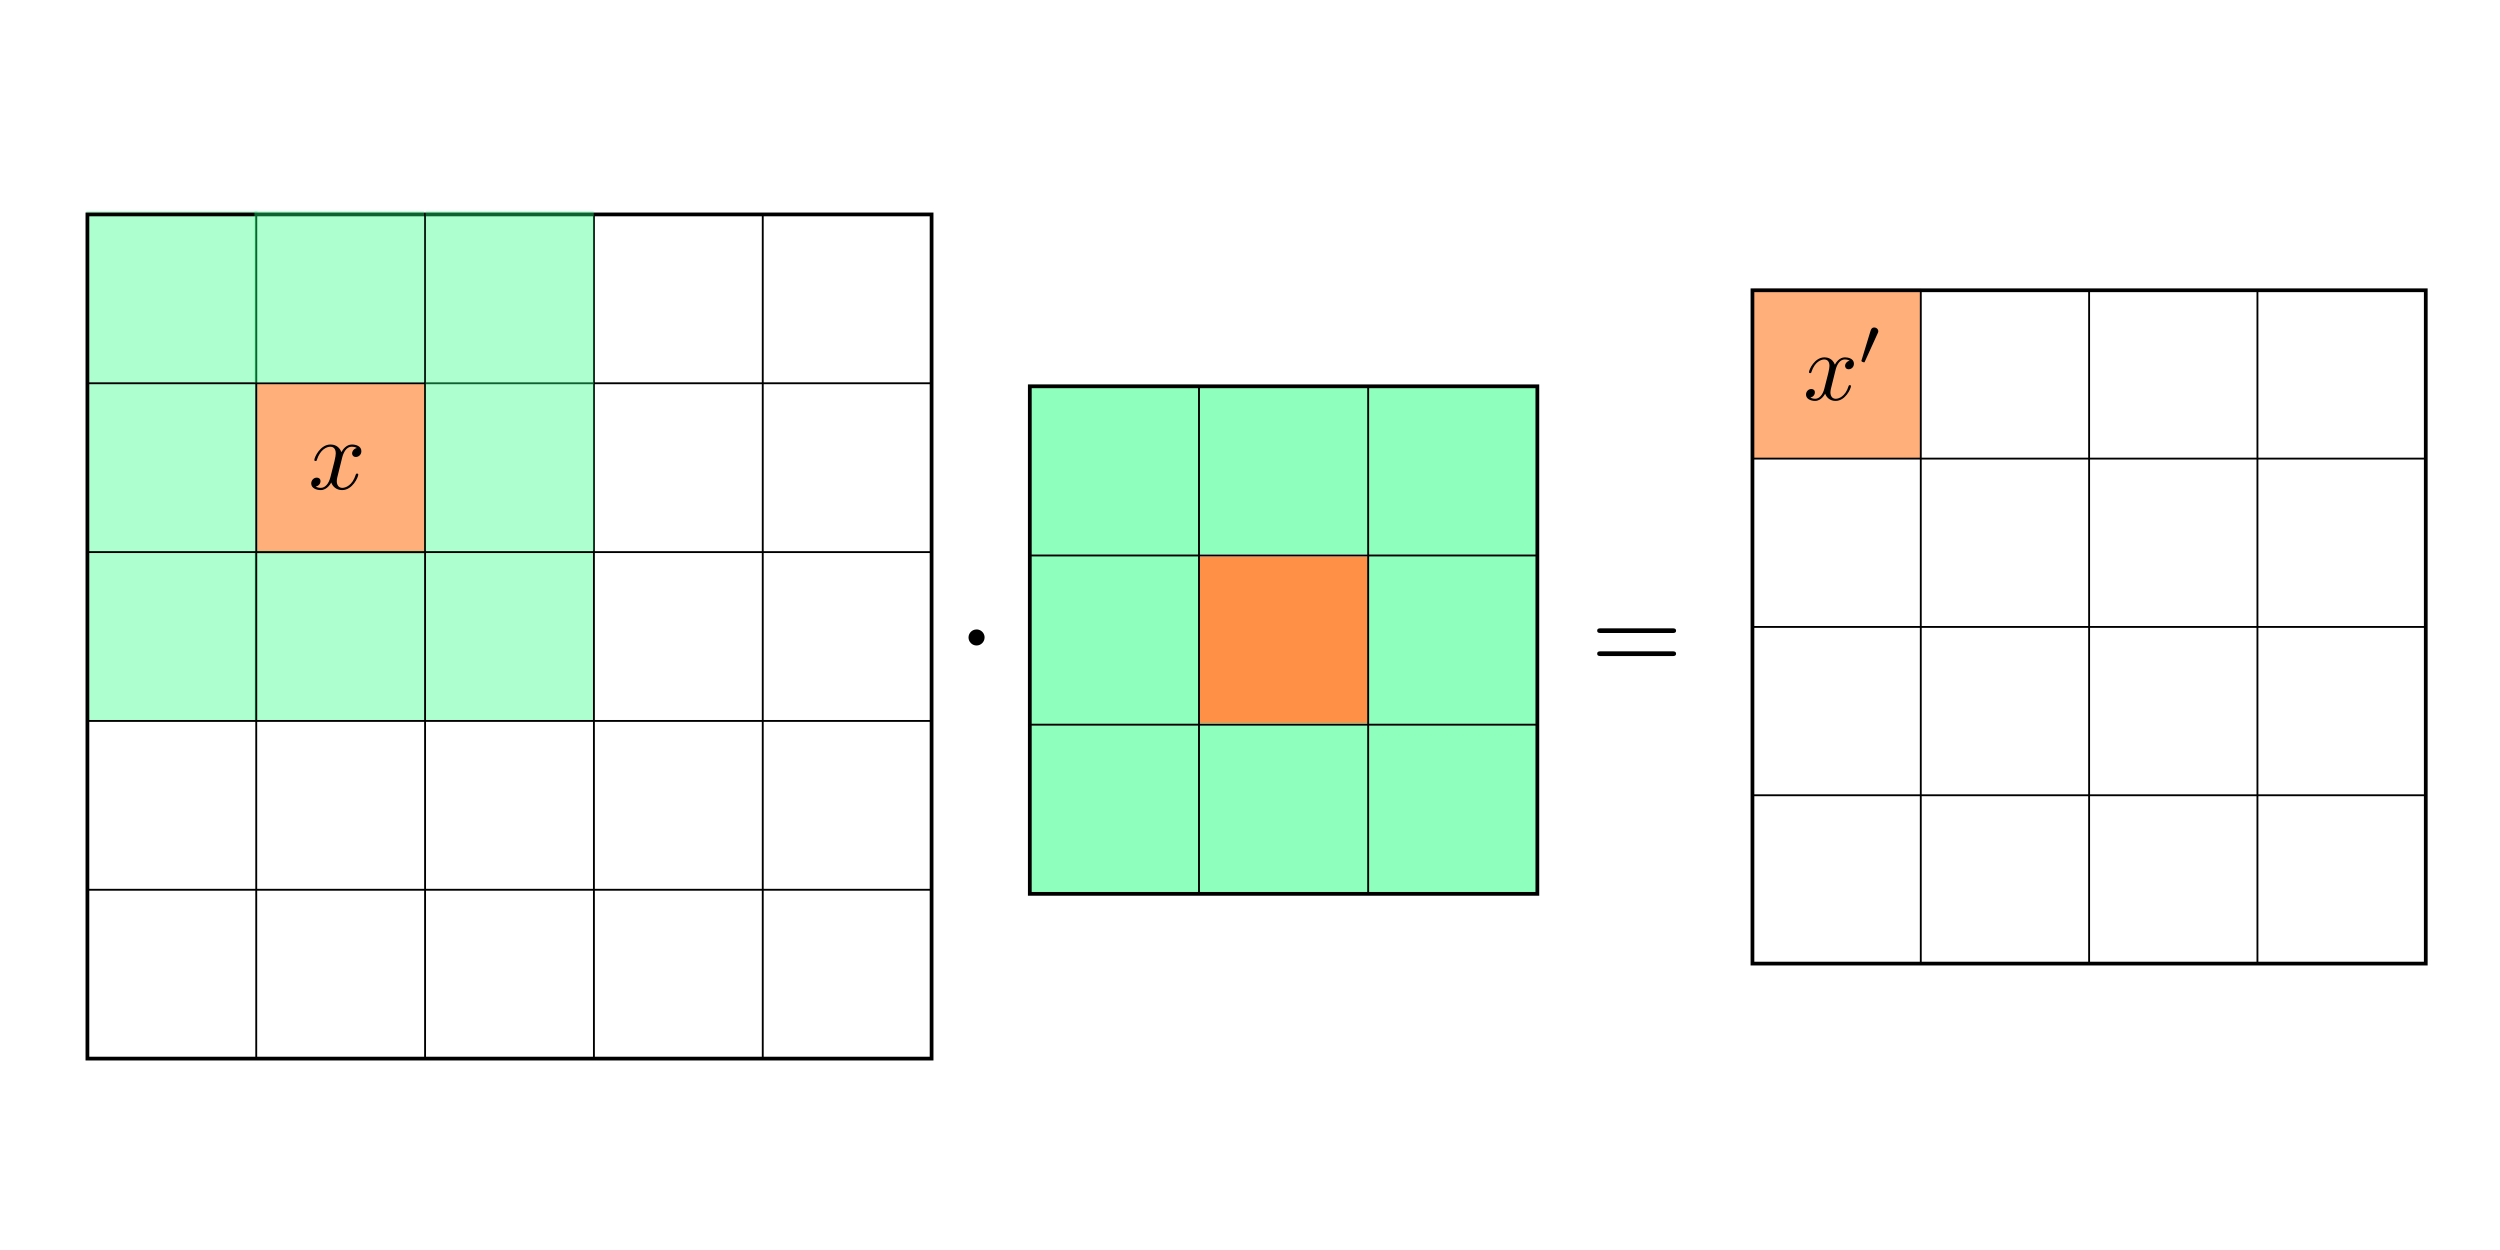
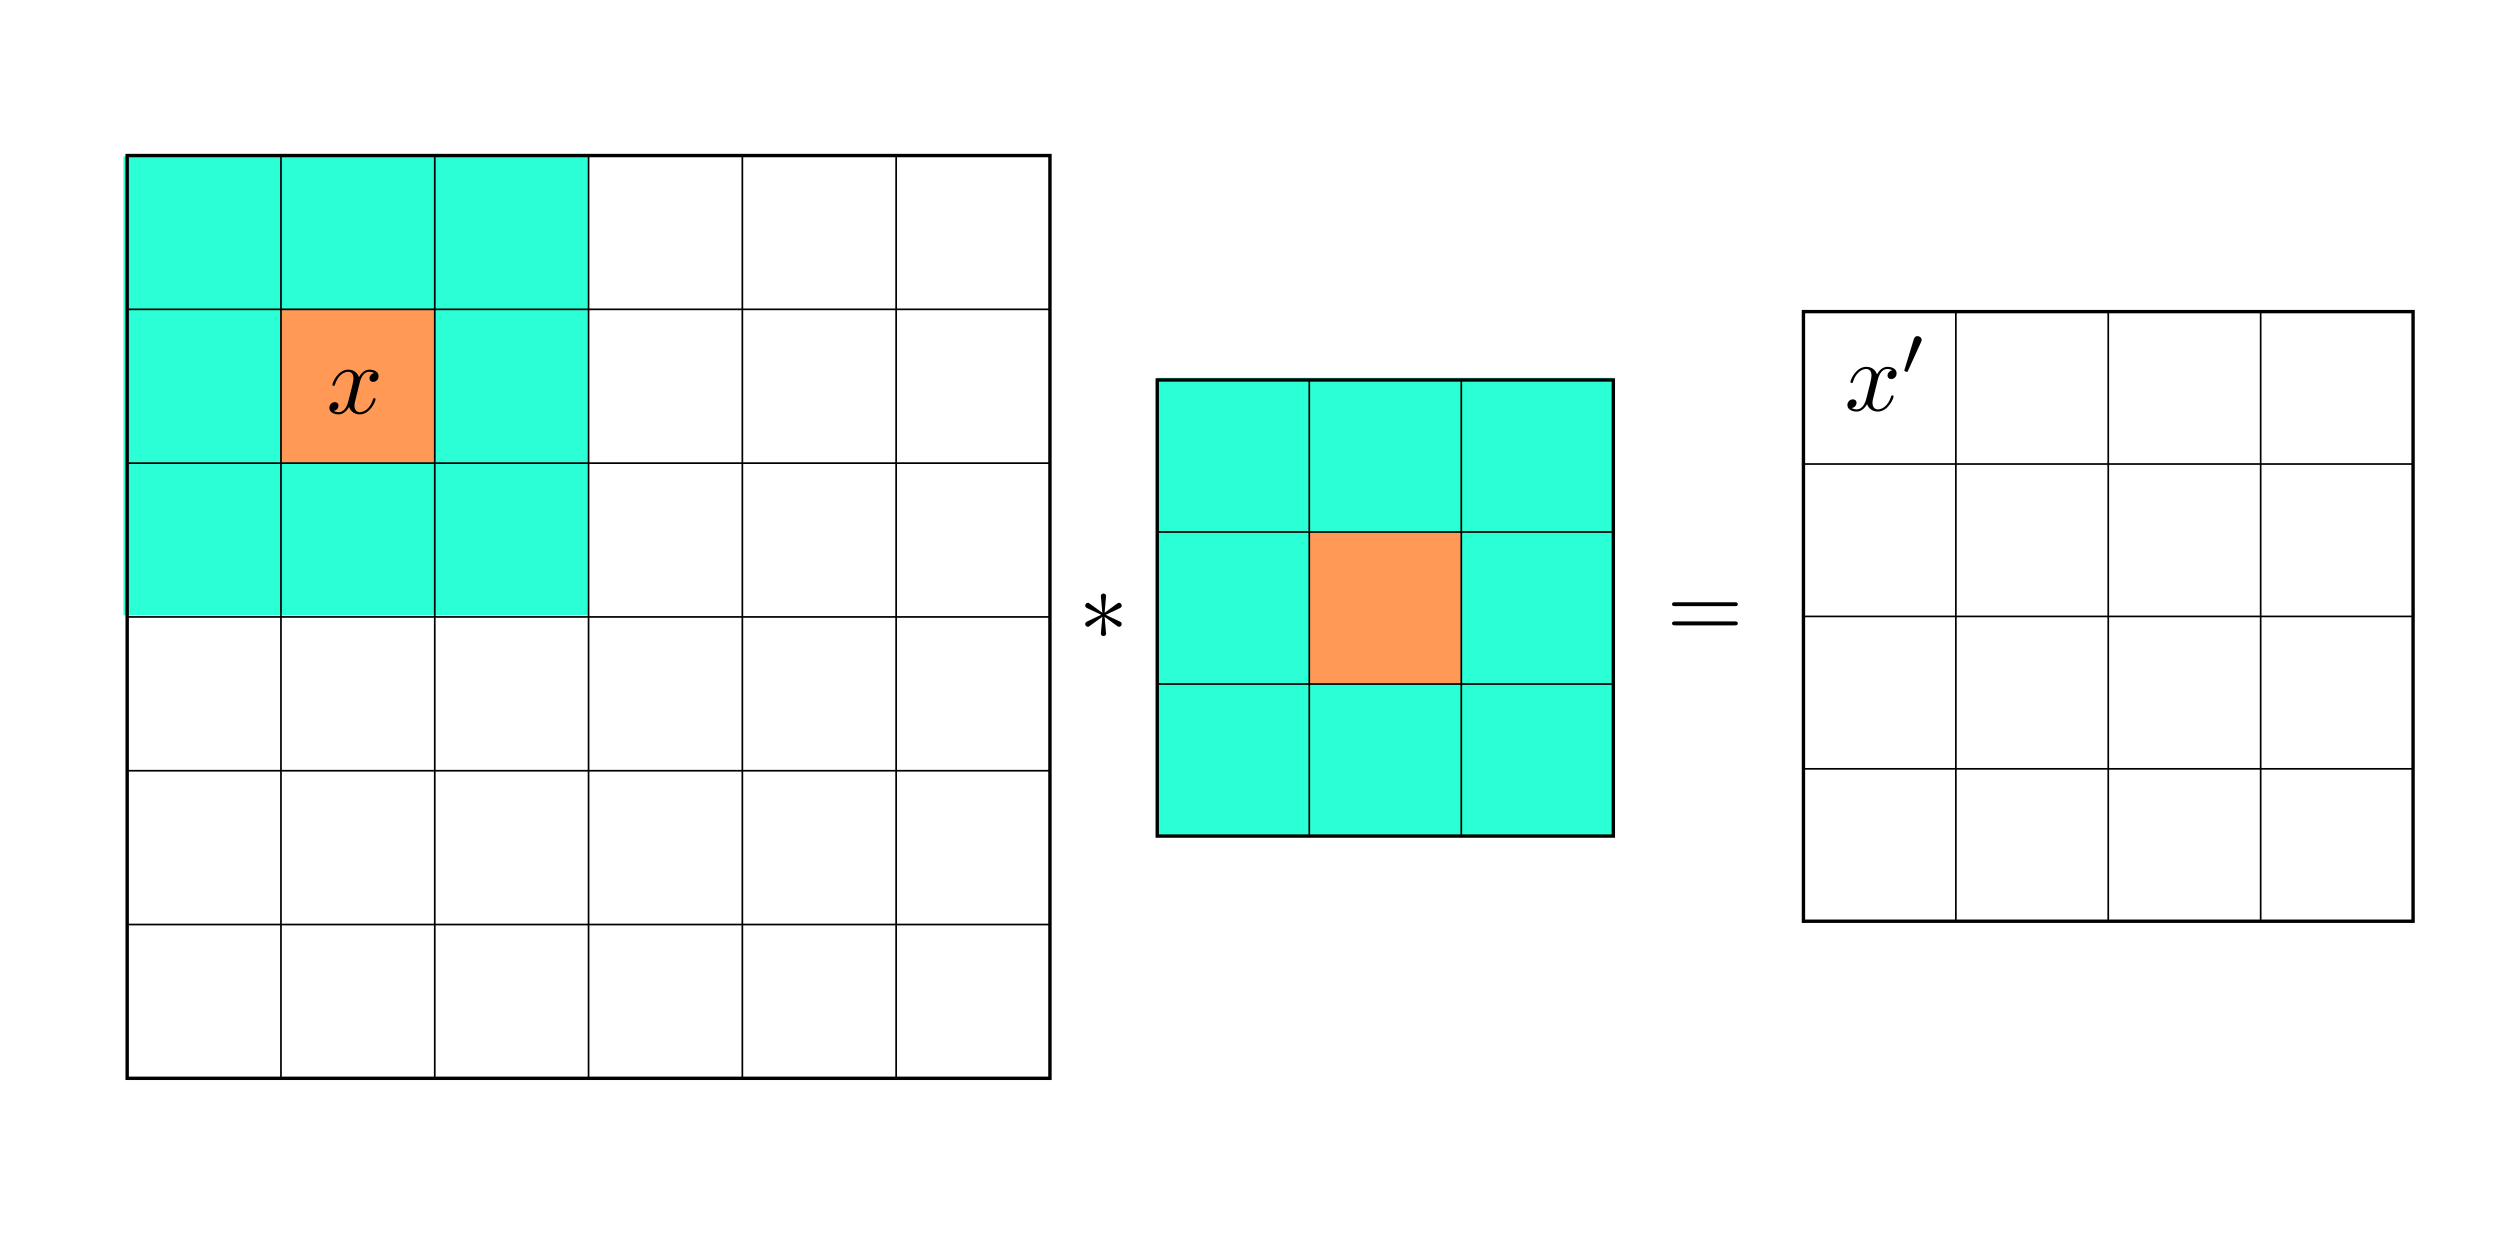
- <svg xmlns="http://www.w3.org/2000/svg" width="600" height="300" viewBox="0 0 600 300" id="svg2" version="1.1">
+ <svg xmlns="http://www.w3.org/2000/svg" version="1.1" id="svg2" viewBox="0 0 900 450" height="450" width="900">
  <defs id="defs4" />
-   <g id="layer2" transform="translate(0,-100)">
-     <rect y="233.571" x="287.857" height="40" width="40.714" id="rect4688" style="opacity:0.724;fill:#ff6600;fill-opacity:1;stroke:none;stroke-width:2;stroke-linecap:butt;stroke-linejoin:round;stroke-miterlimit:4;stroke-dasharray:none;stroke-dashoffset:0;stroke-opacity:1" />
-     <rect y="192.143" x="61.429" height="40.714" width="40.714" id="rect4690" style="opacity:0.724;fill:#ff6600;fill-opacity:0.725;stroke:none;stroke-width:2;stroke-linecap:butt;stroke-linejoin:round;stroke-miterlimit:4;stroke-dasharray:none;stroke-dashoffset:0;stroke-opacity:1" />
-     <rect y="192.321" x="246.786" height="121.964" width="41.071" id="rect4726" style="opacity:0.724;fill:#29ff80;fill-opacity:0.725;stroke:none;stroke-width:2;stroke-linecap:butt;stroke-linejoin:round;stroke-miterlimit:4;stroke-dasharray:none;stroke-dashoffset:0;stroke-opacity:1" />
-     <rect y="273.571" x="287.679" height="40.714" width="81.071" id="rect4728" style="opacity:0.724;fill:#29ff80;fill-opacity:0.725;stroke:none;stroke-width:2;stroke-linecap:butt;stroke-linejoin:round;stroke-miterlimit:4;stroke-dasharray:none;stroke-dashoffset:0;stroke-opacity:1" />
-     <rect y="192.857" x="328.393" height="80.714" width="40.536" id="rect4730" style="opacity:0.724;fill:#29ff80;fill-opacity:0.725;stroke:none;stroke-width:2;stroke-linecap:butt;stroke-linejoin:round;stroke-miterlimit:4;stroke-dasharray:none;stroke-dashoffset:0;stroke-opacity:1" />
-     <rect y="192.679" x="287.679" height="40.357" width="40.714" id="rect4734" style="opacity:0.724;fill:#29ff80;fill-opacity:0.725;stroke:none;stroke-width:2;stroke-linecap:butt;stroke-linejoin:round;stroke-miterlimit:4;stroke-dasharray:none;stroke-dashoffset:0;stroke-opacity:1" />
-     <rect y="150.714" x="20.714" height="122.5" width="41.071" id="rect4736" style="opacity:0.724;fill:#28ff80;fill-opacity:0.525;stroke:none;stroke-width:2;stroke-linecap:butt;stroke-linejoin:round;stroke-miterlimit:4;stroke-dasharray:none;stroke-dashoffset:0;stroke-opacity:1" />
-     <rect y="232.143" x="61.071" height="40.714" width="81.429" id="rect4738" style="opacity:0.724;fill:#28ff80;fill-opacity:0.525;stroke:none;stroke-width:2;stroke-linecap:butt;stroke-linejoin:round;stroke-miterlimit:4;stroke-dasharray:none;stroke-dashoffset:0;stroke-opacity:1" />
-     <rect y="169.308" x="420.911" height="40.714" width="40.179" id="rect4692" style="opacity:0.724;fill:#ff6600;fill-opacity:0.725;stroke:none;stroke-width:2;stroke-linecap:butt;stroke-linejoin:round;stroke-miterlimit:4;stroke-dasharray:none;stroke-dashoffset:0;stroke-opacity:1" />
-     <g id="g4777" transform="matrix(0.8110351,0,0,0.8110351,302.7688,19.25134)">
-       <g word-spacing="normal" letter-spacing="normal" font-size-adjust="none" font-stretch="normal" font-weight="normal" font-variant="normal" font-style="normal" stroke-miterlimit="10.433" xml:space="preserve" transform="matrix(0.5714286,0,0,-0.5714286,-100,450)" id="content" style="font-style:normal;font-variant:normal;font-weight:normal;font-stretch:normal;letter-spacing:normal;word-spacing:normal;text-anchor:start;fill:none;fill-opacity:1;fill-rule:evenodd;stroke:#000000;stroke-linecap:butt;stroke-linejoin:miter;stroke-miterlimit:10.433;stroke-dasharray:none;stroke-dashoffset:0;stroke-opacity:1">
-         <path id="path4780" d="m 472.16,421.25 0.03,0.13 0.04,0.15 0.04,0.16 0.04,0.18 0.06,0.19 0.06,0.21 0.06,0.22 0.07,0.22 0.08,0.23 0.09,0.24 0.1,0.25 0.1,0.24 0.11,0.25 0.12,0.25 0.13,0.25 0.14,0.25 0.15,0.24 0.15,0.24 0.17,0.23 0.18,0.22 0.18,0.22 0.2,0.2 0.21,0.19 0.22,0.18 0.23,0.16 0.25,0.14 0.12,0.07 0.13,0.06 0.14,0.05 0.13,0.05 0.14,0.05 0.14,0.04 0.15,0.03 0.15,0.03 0.15,0.02 0.16,0.02 0.16,0.01 0.16,0 c 0.25,0 1.44,0 2.48,-0.64 -1.39,-0.25 -2.39,-1.5 -2.39,-2.69 0,-0.79 0.55,-1.75 1.89,-1.75 1.1,0 2.69,0.89 2.69,2.89 0,2.6 -2.94,3.28 -4.63,3.28 -2.89,0 -4.64,-2.64 -5.23,-3.78 -1.25,3.28 -3.94,3.78 -5.37,3.78 -5.19,0 -8.04,-6.42 -8.04,-7.67 0,-0.5 0.5,-0.5 0.61,-0.5 0.39,0 0.55,0.11 0.64,0.55 1.69,5.28 4.99,6.53 6.68,6.53 0.95,0 2.68,-0.44 2.68,-3.33 0,-1.54 -0.84,-4.89 -2.68,-11.86 -0.8,-3.09 -2.54,-5.18 -4.74,-5.18 -0.3,0 -1.44,0 -2.48,0.65 1.25,0.24 2.34,1.28 2.34,2.69 0,1.34 -1.09,1.73 -1.84,1.73 -1.5,0 -2.75,-1.29 -2.75,-2.89 0,-2.28 2.5,-3.28 4.68,-3.28 3.3,0 5.08,3.49 5.24,3.78 0.59,-1.84 2.39,-3.78 5.37,-3.78 5.14,0 7.99,6.42 7.99,7.67 0,0.5 -0.45,0.5 -0.61,0.5 -0.44,0 -0.55,-0.2 -0.64,-0.54 -1.64,-5.33 -5.03,-6.53 -6.63,-6.53 -1.95,0 -2.75,1.59 -2.75,3.29 0,1.1 0.3,2.19 0.86,4.38 z" style="fill:#000000;stroke-width:0" />
-         <path id="path4782" d="m 494.07,440.65 0.03,0.06 0.02,0.05 0.02,0.05 0.02,0.05 0.02,0.04 0.02,0.05 0.02,0.04 0.02,0.04 0.01,0.05 0.02,0.04 0.01,0.03 0.01,0.04 0.01,0.04 0.01,0.03 0.01,0.04 0.01,0.03 0.01,0.03 0.01,0.03 0,0.03 0.01,0.03 0,0.03 0.01,0.03 0,0.03 0,0.02 0.01,0.06 0,0.05 0,0.04 0,0.05 c 0,1.08 -0.98,1.92 -2.06,1.92 -1.33,0 -1.73,-1.09 -1.91,-1.64 l -4.61,-15.09 c -0.03,-0.06 -0.17,-0.52 -0.17,-0.56 0,-0.41 1.08,-0.77 1.36,-0.77 0.25,0 0.28,0.08 0.52,0.59 z" style="fill:#000000;stroke-width:0" />
+   <g id="layer2" transform="translate(0,-50)">
+     <rect style="opacity:1;fill:#2affd5;fill-opacity:1;stroke:none;stroke-width:3;stroke-linecap:butt;stroke-linejoin:round;stroke-miterlimit:4;stroke-dasharray:none;stroke-dashoffset:0;stroke-opacity:1" id="rect4637" width="167.18" height="165.16" x="44.447" y="106.343" />
+     <rect style="opacity:1;fill:#2affd5;fill-opacity:1;stroke:none;stroke-width:3;stroke-linecap:butt;stroke-linejoin:round;stroke-miterlimit:4;stroke-dasharray:none;stroke-dashoffset:0;stroke-opacity:1" id="rect4637-6" width="164.323" height="164.803" x="416.41" y="185.991" />
+     <rect style="opacity:1;fill:#ff9955;fill-opacity:1;stroke:none;stroke-width:3;stroke-linecap:butt;stroke-linejoin:round;stroke-miterlimit:4;stroke-dasharray:none;stroke-dashoffset:0;stroke-opacity:1" id="rect4654" width="55.339" height="55.068" x="101.015" y="161.457" />
+     <rect style="opacity:1;fill:#ff9955;fill-opacity:1;stroke:none;stroke-width:3;stroke-linecap:butt;stroke-linejoin:round;stroke-miterlimit:4;stroke-dasharray:none;stroke-dashoffset:0;stroke-opacity:1" id="rect4654-9" width="54.446" height="54.18" x="471.616" y="241.752" />
+     <g transform="translate(-82.83251,-186.0711)" id="g4680">
+       <g style="font-style:normal;font-variant:normal;font-weight:normal;font-stretch:normal;letter-spacing:normal;word-spacing:normal;text-anchor:start;fill:none;fill-opacity:1;fill-rule:evenodd;stroke:#000000;stroke-linecap:butt;stroke-linejoin:miter;stroke-miterlimit:10.433;stroke-dasharray:none;stroke-dashoffset:0;stroke-opacity:1" id="content" transform="matrix(0.7142857,0,0,-0.7142857,-125,675)" xml:space="preserve" stroke-miterlimit="10.433" font-style="normal" font-variant="normal" font-weight="normal" font-stretch="normal" font-size-adjust="none" letter-spacing="normal" word-spacing="normal">
+         <path style="fill:#000000;stroke-width:0" d="m 472.16,421.25 0.03,0.13 0.04,0.15 0.04,0.16 0.04,0.18 0.06,0.19 0.06,0.21 0.06,0.22 0.07,0.22 0.08,0.23 0.09,0.24 0.1,0.25 0.1,0.24 0.11,0.25 0.12,0.25 0.13,0.25 0.14,0.25 0.15,0.24 0.15,0.24 0.17,0.23 0.18,0.22 0.18,0.22 0.2,0.2 0.21,0.19 0.22,0.18 0.23,0.16 0.25,0.14 0.12,0.07 0.13,0.06 0.14,0.05 0.13,0.05 0.14,0.05 0.14,0.04 0.15,0.03 0.15,0.03 0.15,0.02 0.16,0.02 0.16,0.01 0.16,0 c 0.25,0 1.44,0 2.48,-0.64 -1.39,-0.25 -2.39,-1.5 -2.39,-2.69 0,-0.79 0.55,-1.75 1.89,-1.75 1.1,0 2.69,0.89 2.69,2.89 0,2.6 -2.94,3.28 -4.63,3.28 -2.89,0 -4.64,-2.64 -5.23,-3.78 -1.25,3.28 -3.94,3.78 -5.37,3.78 -5.19,0 -8.04,-6.42 -8.04,-7.67 0,-0.5 0.5,-0.5 0.61,-0.5 0.39,0 0.55,0.11 0.64,0.55 1.69,5.28 4.99,6.53 6.68,6.53 0.95,0 2.68,-0.44 2.68,-3.33 0,-1.54 -0.84,-4.89 -2.68,-11.86 -0.8,-3.09 -2.54,-5.18 -4.74,-5.18 -0.3,0 -1.44,0 -2.48,0.65 1.25,0.24 2.34,1.28 2.34,2.69 0,1.34 -1.09,1.73 -1.84,1.73 -1.5,0 -2.75,-1.29 -2.75,-2.89 0,-2.28 2.5,-3.28 4.68,-3.28 3.3,0 5.08,3.49 5.24,3.78 0.59,-1.84 2.39,-3.78 5.37,-3.78 5.14,0 7.99,6.42 7.99,7.67 0,0.5 -0.45,0.5 -0.61,0.5 -0.44,0 -0.55,-0.2 -0.64,-0.54 -1.64,-5.33 -5.03,-6.53 -6.63,-6.53 -1.95,0 -2.75,1.59 -2.75,3.29 0,1.1 0.3,2.19 0.86,4.38 z" id="path4683" />
+       </g>
+     </g>
+     <g id="g4809" transform="translate(463.66,-187.0813)">
+       <g word-spacing="normal" letter-spacing="normal" font-size-adjust="none" font-stretch="normal" font-weight="normal" font-variant="normal" font-style="normal" stroke-miterlimit="10.433" xml:space="preserve" transform="matrix(0.7142857,0,0,-0.7142857,-125,675)" id="g4811" style="font-style:normal;font-variant:normal;font-weight:normal;font-stretch:normal;letter-spacing:normal;word-spacing:normal;text-anchor:start;fill:none;fill-opacity:1;fill-rule:evenodd;stroke:#000000;stroke-linecap:butt;stroke-linejoin:miter;stroke-miterlimit:10.433;stroke-dasharray:none;stroke-dashoffset:0;stroke-opacity:1">
+         <path id="path4813" d="m 472.16,421.25 0.03,0.13 0.04,0.15 0.04,0.16 0.04,0.18 0.06,0.19 0.06,0.21 0.06,0.22 0.07,0.22 0.08,0.23 0.09,0.24 0.1,0.25 0.1,0.24 0.11,0.25 0.12,0.25 0.13,0.25 0.14,0.25 0.15,0.24 0.15,0.24 0.17,0.23 0.18,0.22 0.18,0.22 0.2,0.2 0.21,0.19 0.22,0.18 0.23,0.16 0.25,0.14 0.12,0.07 0.13,0.06 0.14,0.05 0.13,0.05 0.14,0.05 0.14,0.04 0.15,0.03 0.15,0.03 0.15,0.02 0.16,0.02 0.16,0.01 0.16,0 c 0.25,0 1.44,0 2.48,-0.64 -1.39,-0.25 -2.39,-1.5 -2.39,-2.69 0,-0.79 0.55,-1.75 1.89,-1.75 1.1,0 2.69,0.89 2.69,2.89 0,2.6 -2.94,3.28 -4.63,3.28 -2.89,0 -4.64,-2.64 -5.23,-3.78 -1.25,3.28 -3.94,3.78 -5.37,3.78 -5.19,0 -8.04,-6.42 -8.04,-7.67 0,-0.5 0.5,-0.5 0.61,-0.5 0.39,0 0.55,0.11 0.64,0.55 1.69,5.28 4.99,6.53 6.68,6.53 0.95,0 2.68,-0.44 2.68,-3.33 0,-1.54 -0.84,-4.89 -2.68,-11.86 -0.8,-3.09 -2.54,-5.18 -4.74,-5.18 -0.3,0 -1.44,0 -2.48,0.65 1.25,0.24 2.34,1.28 2.34,2.69 0,1.34 -1.09,1.73 -1.84,1.73 -1.5,0 -2.75,-1.29 -2.75,-2.89 0,-2.28 2.5,-3.28 4.68,-3.28 3.3,0 5.08,3.49 5.24,3.78 0.59,-1.84 2.39,-3.78 5.37,-3.78 5.14,0 7.99,6.42 7.99,7.67 0,0.5 -0.45,0.5 -0.61,0.5 -0.44,0 -0.55,-0.2 -0.64,-0.54 -1.64,-5.33 -5.03,-6.53 -6.63,-6.53 -1.95,0 -2.75,1.59 -2.75,3.29 0,1.1 0.3,2.19 0.86,4.38 z" style="fill:#000000;stroke-width:0" />
+         <path id="path4815" d="m 494.07,440.65 0.03,0.06 0.02,0.05 0.02,0.05 0.02,0.05 0.02,0.04 0.02,0.05 0.02,0.04 0.02,0.04 0.01,0.05 0.02,0.04 0.01,0.03 0.01,0.04 0.01,0.04 0.01,0.03 0.01,0.04 0.01,0.03 0.01,0.03 0.01,0.03 0,0.03 0.01,0.03 0,0.03 0.01,0.03 0,0.03 0,0.02 0.01,0.06 0,0.05 0,0.04 0,0.05 c 0,1.08 -0.98,1.92 -2.06,1.92 -1.33,0 -1.73,-1.09 -1.91,-1.64 l -4.61,-15.09 c -0.03,-0.06 -0.17,-0.52 -0.17,-0.56 0,-0.41 1.08,-0.77 1.36,-0.77 0.25,0 0.28,0.08 0.52,0.59 z" style="fill:#000000;stroke-width:0" />
      </g>
    </g>
  </g>
-   <g id="layer1" transform="translate(0,-752.3622)">
-     <g id="g4205" transform="matrix(0.4502267,0,0,0.4502267,20.97818,803.8245)">
-       <g id="g4207">
-         <path id="path4209" d="m 90,0 0,450" style="fill:none;stroke:#000000;stroke-width:1" />
-         <path id="path4211" d="m 180,0 0,450" style="fill:none;stroke:#000000;stroke-width:1" />
-         <path id="path4213" d="m 270,0 0,450" style="fill:none;stroke:#000000;stroke-width:1" />
-         <path id="path4215" d="m 360,0 0,450" style="fill:none;stroke:#000000;stroke-width:1" />
+   <g id="layer1" transform="translate(0,-602.3622)">
+     <g id="g4197" transform="matrix(0.6151819,0,0,0.6151819,45.78167,658.3591)">
+       <g id="g4199">
+         <path id="path4201" d="m 90,0 0,540" style="fill:none;stroke:#000000;stroke-width:1" />
+         <path id="path4203" d="m 180,0 0,540" style="fill:none;stroke:#000000;stroke-width:1" />
+         <path id="path4205" d="m 270,0 0,540" style="fill:none;stroke:#000000;stroke-width:1" />
+         <path id="path4207" d="m 360,0 0,540" style="fill:none;stroke:#000000;stroke-width:1" />
+         <path id="path4209" d="m 450,0 0,540" style="fill:none;stroke:#000000;stroke-width:1" />
      </g>
-       <g id="g4217">
-         <path id="path4219" d="m 0,90 450,0" style="fill:none;stroke:#000000;stroke-width:1" />
-         <path id="path4221" d="m 0,180 450,0" style="fill:none;stroke:#000000;stroke-width:1" />
-         <path id="path4223" d="m 0,270 450,0" style="fill:none;stroke:#000000;stroke-width:1" />
-         <path id="path4225" d="m 0,360 450,0" style="fill:none;stroke:#000000;stroke-width:1" />
+       <g id="g4211">
+         <path id="path4213" d="m 0,90 540,0" style="fill:none;stroke:#000000;stroke-width:1" />
+         <path id="path4215" d="m 0,180 540,0" style="fill:none;stroke:#000000;stroke-width:1" />
+         <path id="path4217" d="m 0,270 540,0" style="fill:none;stroke:#000000;stroke-width:1" />
+         <path id="path4219" d="m 0,360 540,0" style="fill:none;stroke:#000000;stroke-width:1" />
+         <path id="path4221" d="m 0,450 540,0" style="fill:none;stroke:#000000;stroke-width:1" />
      </g>
-       <rect id="rect4227" x="0" y="0" height="450" width="450" style="fill:none;stroke:#000000;stroke-width:2" />
+       <rect id="rect4223" x="0" y="0" height="540" width="540" style="fill:none;stroke:#000000;stroke-width:2" />
    </g>
-     <g transform="matrix(0.4511555,0,0,0.4511555,247.1539,845.0747)" id="g4275">
-       <g id="g4277">
-         <path style="fill:none;stroke:#000000;stroke-width:1" d="m 90,0 0,270" id="path4279" />
-         <path style="fill:none;stroke:#000000;stroke-width:1" d="m 180,0 0,270" id="path4281" />
-       </g>
-       <g id="g4283">
-         <path style="fill:none;stroke:#000000;stroke-width:1" d="m 0,90 270,0" id="path4285" />
-         <path style="fill:none;stroke:#000000;stroke-width:1" d="m 0,180 270,0" id="path4287" />
-       </g>
-       <rect style="fill:none;stroke:#000000;stroke-width:2" width="270" height="270" y="0" x="0" id="rect4289" />
-     </g>
-     <g id="g4339" transform="matrix(0.4488809,0,0,0.4488809,420.5881,822.0271)">
+     <g transform="matrix(0.6096228,0,0,0.6096228,649.2407,714.5426)" id="g4339">
      <g id="g4341">
-         <path id="path4343" d="m 90,0 0,360" style="fill:none;stroke:#000000;stroke-width:1" />
-         <path id="path4345" d="m 180,0 0,360" style="fill:none;stroke:#000000;stroke-width:1" />
-         <path id="path4347" d="m 270,0 0,360" style="fill:none;stroke:#000000;stroke-width:1" />
+         <path style="fill:none;stroke:#000000;stroke-width:1" d="m 90,0 0,360" id="path4343" />
+         <path style="fill:none;stroke:#000000;stroke-width:1" d="m 180,0 0,360" id="path4345" />
+         <path style="fill:none;stroke:#000000;stroke-width:1" d="m 270,0 0,360" id="path4347" />
      </g>
      <g id="g4349">
-         <path id="path4351" d="m 0,90 360,0" style="fill:none;stroke:#000000;stroke-width:1" />
-         <path id="path4353" d="m 0,180 360,0" style="fill:none;stroke:#000000;stroke-width:1" />
-         <path id="path4355" d="m 0,270 360,0" style="fill:none;stroke:#000000;stroke-width:1" />
+         <path style="fill:none;stroke:#000000;stroke-width:1" d="m 0,90 360,0" id="path4351" />
+         <path style="fill:none;stroke:#000000;stroke-width:1" d="m 0,180 360,0" id="path4353" />
+         <path style="fill:none;stroke:#000000;stroke-width:1" d="m 0,270 360,0" id="path4355" />
      </g>
-       <rect id="rect4357" x="0" y="0" height="360" width="360" style="fill:none;stroke:#000000;stroke-width:2" />
+       <rect style="fill:none;stroke:#000000;stroke-width:2" width="360" height="360" y="0" x="0" id="rect4357" />
    </g>
-     <g transform="matrix(1.277361,0,0,1.277361,24.56208,636.1253)" id="g4427">
-       <g style="font-style:normal;font-variant:normal;font-weight:normal;font-stretch:normal;letter-spacing:normal;word-spacing:normal;text-anchor:start;fill:none;fill-opacity:1;fill-rule:evenodd;stroke:#000000;stroke-linecap:butt;stroke-linejoin:miter;stroke-miterlimit:10.433;stroke-dasharray:none;stroke-dashoffset:0;stroke-opacity:1" id="g4816" transform="matrix(0.5714286,0,0,-0.5714286,-100,450)" xml:space="preserve" stroke-miterlimit="10.433" font-style="normal" font-variant="normal" font-weight="normal" font-stretch="normal" font-size-adjust="none" letter-spacing="normal" word-spacing="normal">
-         <path style="fill:#000000;stroke-width:0" d="m 465.08,418.65 0,0.14 -0.01,0.13 -0.02,0.13 -0.02,0.13 -0.03,0.13 -0.04,0.13 -0.04,0.12 -0.05,0.12 -0.05,0.11 -0.06,0.12 -0.06,0.11 -0.07,0.11 -0.07,0.1 -0.08,0.1 -0.09,0.1 -0.08,0.09 -0.1,0.08 -0.09,0.09 -0.1,0.08 -0.1,0.07 -0.11,0.07 -0.11,0.06 -0.12,0.06 -0.11,0.05 -0.12,0.05 -0.13,0.04 -0.12,0.04 -0.13,0.03 -0.13,0.02 -0.13,0.02 -0.13,0.01 -0.14,0 c -1.44,0 -2.64,-1.18 -2.64,-2.64 0,-1.44 1.2,-2.64 2.64,-2.64 1.45,0 2.64,1.2 2.64,2.64 z" id="path4430" />
+     <g id="g4415" transform="matrix(0.6081399,0,0,0.6081399,416.6061,739.1513)">
+       <g id="g4417">
+         <path id="path4419" d="m 90,0 0,270" style="fill:none;stroke:#000000;stroke-width:1" />
+         <path id="path4421" d="m 180,0 0,270" style="fill:none;stroke:#000000;stroke-width:1" />
+       </g>
+       <g id="g4423">
+         <path id="path4425" d="m 0,90 270,0" style="fill:none;stroke:#000000;stroke-width:1" />
+         <path id="path4427" d="m 0,180 270,0" style="fill:none;stroke:#000000;stroke-width:1" />
+       </g>
+       <rect id="rect4429" x="0" y="0" height="270" width="270" style="fill:none;stroke:#000000;stroke-width:2" />
+     </g>
+     <g id="g4503" transform="translate(188,457.8571)">
+       <g id="g4719" transform="matrix(0.7142857,0,0,-0.7142857,-125,675)" xml:space="preserve" stroke-miterlimit="10.433" font-style="normal" font-variant="normal" font-weight="normal" font-stretch="normal" font-size-adjust="none" letter-spacing="normal" word-spacing="normal" style="font-style:normal;font-variant:normal;font-weight:normal;font-stretch:normal;letter-spacing:normal;word-spacing:normal;text-anchor:start;fill:none;fill-opacity:1;fill-rule:evenodd;stroke:#000000;stroke-linecap:butt;stroke-linejoin:miter;stroke-miterlimit:10.433;stroke-dasharray:none;stroke-dashoffset:0;stroke-opacity:1">
+         <path d="m 468.52,431.81 0.24,-0.17 0.24,-0.18 0.25,-0.18 0.26,-0.18 0.52,-0.38 0.52,-0.39 0.53,-0.38 0.52,-0.39 0.51,-0.37 0.25,-0.19 0.25,-0.17 0.23,-0.18 0.23,-0.17 0.22,-0.16 0.21,-0.15 0.2,-0.15 0.19,-0.14 0.18,-0.13 0.17,-0.12 0.15,-0.11 0.14,-0.11 0.12,-0.08 0.11,-0.08 0.09,-0.07 0.07,-0.05 0.03,-0.02 0.02,-0.01 0.02,-0.02 0.01,-0.01 c 0.25,-0.15 0.39,-0.29 0.8,-0.29 0.8,0 1.34,0.75 1.34,1.39 0,0.54 -0.2,0.95 -1.04,1.34 l -7.03,3.3 6.93,3.28 c 0.94,0.45 1.14,0.8 1.14,1.39 0,0.66 -0.54,1.41 -1.34,1.41 -0.36,0 -0.45,0 -1.75,-0.96 l -5.53,-4.07 0.75,8.46 c 0,0.75 -0.64,1.24 -1.3,1.24 -0.79,0 -1.34,-0.6 -1.34,-1.24 0,-0.5 0.66,-7.37 0.75,-8.46 l -6.19,4.48 c -0.69,0.55 -0.8,0.55 -1.09,0.55 -0.8,0 -1.35,-0.75 -1.35,-1.41 0,-0.55 0.21,-0.94 1.05,-1.34 l 7.03,-3.28 -6.92,-3.3 c -0.95,-0.44 -1.16,-0.8 -1.16,-1.39 0,-0.1 0,-1.39 1.64,-1.39 l 6.99,5.03 -0.75,-8.47 c 0,-0.75 0.66,-1.25 1.3,-1.25 0.79,0 1.34,0.59 1.34,1.25 0,0.5 -0.64,7.37 -0.75,8.47 z" id="path4506" style="fill:#000000;stroke-width:0" />
      </g>
    </g>
-     <g id="g4506" transform="translate(221.4286,695.7143)">
-       <g word-spacing="normal" letter-spacing="normal" font-size-adjust="none" font-stretch="normal" font-weight="normal" font-variant="normal" font-style="normal" stroke-miterlimit="10.433" xml:space="preserve" transform="matrix(0.5714286,0,0,-0.5714286,-100,450)" id="g4508" style="font-style:normal;font-variant:normal;font-weight:normal;font-stretch:normal;letter-spacing:normal;word-spacing:normal;text-anchor:start;fill:none;fill-opacity:1;fill-rule:evenodd;stroke:#000000;stroke-linecap:butt;stroke-linejoin:miter;stroke-miterlimit:10.433;stroke-dasharray:none;stroke-dashoffset:0;stroke-opacity:1">
-         <path id="path4510" d="m 489.75,422.5 0.14,0 0.15,0 0.14,0 0.07,0.01 0.08,0 0.07,0.01 0.07,0.01 0.07,0.01 0.07,0.01 0.07,0.01 0.06,0.02 0.07,0.02 0.06,0.02 0.06,0.02 0.06,0.03 0.06,0.03 0.05,0.04 0.05,0.03 0.05,0.05 0.04,0.04 0.04,0.05 0.02,0.03 0.02,0.03 0.01,0.02 0.02,0.03 0.01,0.03 0.02,0.04 0.01,0.03 0.01,0.04 0.01,0.03 0.01,0.04 0,0.04 0.01,0.04 0,0.04 0.01,0.04 0,0.04 0,0.05 c 0,1 -0.95,1 -1.64,1 l -29.84,0 c -0.71,0 -1.64,0 -1.64,-1 0,-0.98 0.93,-0.98 1.68,-0.98 z" style="fill:#000000;stroke-width:0" />
-         <path id="path4512" d="m 489.8,412.82 0.07,0 0.06,0 0.14,0.01 0.14,0 0.07,0 0.07,0.01 0.07,0.01 0.07,0 0.06,0.01 0.07,0.02 0.07,0.01 0.06,0.02 0.07,0.02 0.06,0.02 0.06,0.02 0.06,0.03 0.05,0.03 0.05,0.04 0.05,0.04 0.05,0.04 0.04,0.05 0.02,0.02 0.02,0.03 0.02,0.02 0.02,0.03 0.01,0.03 0.02,0.03 0.01,0.03 0.02,0.03 0.01,0.04 0.01,0.03 0.01,0.04 0.01,0.04 0,0.04 0.01,0.04 0,0.04 0.01,0.04 0,0.05 0,0.04 c 0,1 -0.95,1 -1.69,1 l -29.75,0 c -0.75,0 -1.68,0 -1.68,-1 0,-1 0.93,-1 1.64,-1 z" style="fill:#000000;stroke-width:0" />
+     <g id="g4586" transform="translate(399.5708,447.3663)">
+       <g word-spacing="normal" letter-spacing="normal" font-size-adjust="none" font-stretch="normal" font-weight="normal" font-variant="normal" font-style="normal" stroke-miterlimit="10.433" xml:space="preserve" transform="matrix(0.7142857,0,0,-0.7142857,-125,675)" id="g4588" style="font-style:normal;font-variant:normal;font-weight:normal;font-stretch:normal;letter-spacing:normal;word-spacing:normal;text-anchor:start;fill:none;fill-opacity:1;fill-rule:evenodd;stroke:#000000;stroke-linecap:butt;stroke-linejoin:miter;stroke-miterlimit:10.433;stroke-dasharray:none;stroke-dashoffset:0;stroke-opacity:1">
+         <path id="path4590" d="m 489.75,422.5 0.14,0 0.15,0 0.14,0 0.07,0.01 0.08,0 0.07,0.01 0.07,0.01 0.07,0.01 0.07,0.01 0.07,0.01 0.06,0.02 0.07,0.02 0.06,0.02 0.06,0.02 0.06,0.03 0.06,0.03 0.05,0.04 0.05,0.03 0.05,0.05 0.04,0.04 0.04,0.05 0.02,0.03 0.02,0.03 0.01,0.02 0.02,0.03 0.01,0.03 0.02,0.04 0.01,0.03 0.01,0.04 0.01,0.03 0.01,0.04 0,0.04 0.01,0.04 0,0.04 0.01,0.04 0,0.04 0,0.05 c 0,1 -0.95,1 -1.64,1 l -29.84,0 c -0.71,0 -1.64,0 -1.64,-1 0,-0.98 0.93,-0.98 1.68,-0.98 z" style="fill:#000000;stroke-width:0" />
+         <path id="path4592" d="m 489.8,412.82 0.07,0 0.06,0 0.14,0.01 0.14,0 0.07,0 0.07,0.01 0.07,0.01 0.07,0 0.06,0.01 0.07,0.02 0.07,0.01 0.06,0.02 0.07,0.02 0.06,0.02 0.06,0.02 0.06,0.03 0.05,0.03 0.05,0.04 0.05,0.04 0.05,0.04 0.04,0.05 0.02,0.02 0.02,0.03 0.02,0.02 0.02,0.03 0.01,0.03 0.02,0.03 0.01,0.03 0.02,0.03 0.01,0.04 0.01,0.03 0.01,0.04 0.01,0.04 0,0.04 0.01,0.04 0,0.04 0.01,0.04 0,0.05 0,0.04 c 0,1 -0.95,1 -1.69,1 l -29.75,0 c -0.75,0 -1.68,0 -1.68,-1 0,-1 0.93,-1 1.64,-1 z" style="fill:#000000;stroke-width:0" />
      </g>
    </g>
-     <text xml:space="preserve" style="font-style:normal;font-weight:normal;font-size:40px;line-height:125%;font-family:sans-serif;letter-spacing:0px;word-spacing:0px;fill:#000000;fill-opacity:1;stroke:none;stroke-width:1px;stroke-linecap:butt;stroke-linejoin:miter;stroke-opacity:1" x="160" y="1010.934" id="text4554">
-       <tspan id="tspan4556" x="160" y="1010.934" />
-     </text>
-     <g transform="matrix(0.8488513,0,0,0.8488513,-60.64693,684.7663)" id="g4602">
-       <g style="font-style:normal;font-variant:normal;font-weight:normal;font-stretch:normal;letter-spacing:normal;word-spacing:normal;text-anchor:start;fill:none;fill-opacity:1;fill-rule:evenodd;stroke:#000000;stroke-linecap:butt;stroke-linejoin:miter;stroke-miterlimit:10.433;stroke-dasharray:none;stroke-dashoffset:0;stroke-opacity:1" id="g4604" transform="matrix(0.5714286,0,0,-0.5714286,-101.683,450)" xml:space="preserve" stroke-miterlimit="10.433" font-style="normal" font-variant="normal" font-weight="normal" font-stretch="normal" font-size-adjust="none" letter-spacing="normal" word-spacing="normal">
-         <path style="fill:#000000;stroke-width:0" d="m 472.16,421.25 0.03,0.13 0.04,0.15 0.04,0.16 0.04,0.18 0.06,0.19 0.06,0.21 0.06,0.22 0.07,0.22 0.08,0.23 0.09,0.24 0.1,0.25 0.1,0.24 0.11,0.25 0.12,0.25 0.13,0.25 0.14,0.25 0.15,0.24 0.15,0.24 0.17,0.23 0.18,0.22 0.18,0.22 0.2,0.2 0.21,0.19 0.22,0.18 0.23,0.16 0.25,0.14 0.12,0.07 0.13,0.06 0.14,0.05 0.13,0.05 0.14,0.05 0.14,0.04 0.15,0.03 0.15,0.03 0.15,0.02 0.16,0.02 0.16,0.01 0.16,0 c 0.25,0 1.44,0 2.48,-0.64 -1.39,-0.25 -2.39,-1.5 -2.39,-2.69 0,-0.79 0.55,-1.75 1.89,-1.75 1.1,0 2.69,0.89 2.69,2.89 0,2.6 -2.94,3.28 -4.63,3.28 -2.89,0 -4.64,-2.64 -5.23,-3.78 -1.25,3.28 -3.94,3.78 -5.37,3.78 -5.19,0 -8.04,-6.42 -8.04,-7.67 0,-0.5 0.5,-0.5 0.61,-0.5 0.39,0 0.55,0.11 0.64,0.55 1.69,5.28 4.99,6.53 6.68,6.53 0.95,0 2.68,-0.44 2.68,-3.33 0,-1.54 -0.84,-4.89 -2.68,-11.86 -0.8,-3.09 -2.54,-5.18 -4.74,-5.18 -0.3,0 -1.44,0 -2.48,0.65 1.25,0.24 2.34,1.28 2.34,2.69 0,1.34 -1.09,1.73 -1.84,1.73 -1.5,0 -2.75,-1.29 -2.75,-2.89 0,-2.28 2.5,-3.28 4.68,-3.28 3.3,0 5.08,3.49 5.24,3.78 0.59,-1.84 2.39,-3.78 5.37,-3.78 5.14,0 7.99,6.42 7.99,7.67 0,0.5 -0.45,0.5 -0.61,0.5 -0.44,0 -0.55,-0.2 -0.64,-0.54 -1.64,-5.33 -5.03,-6.53 -6.63,-6.53 -1.95,0 -2.75,1.59 -2.75,3.29 0,1.1 0.3,2.19 0.86,4.38 z" id="path4606" />
-       </g>
-     </g>
-     <rect y="803.076" x="102.143" height="81.429" width="40.357" id="rect4740" style="opacity:0.724;fill:#28ff80;fill-opacity:0.525;stroke:none;stroke-width:2;stroke-linecap:butt;stroke-linejoin:round;stroke-miterlimit:4;stroke-dasharray:none;stroke-dashoffset:0;stroke-opacity:1" />
-     <rect y="803.076" x="61.071" height="41.071" width="40.714" id="rect4742" style="opacity:0.724;fill:#28ff80;fill-opacity:0.525;stroke:none;stroke-width:2;stroke-linecap:butt;stroke-linejoin:round;stroke-miterlimit:4;stroke-dasharray:none;stroke-dashoffset:0;stroke-opacity:1" />
  </g>
</svg>
